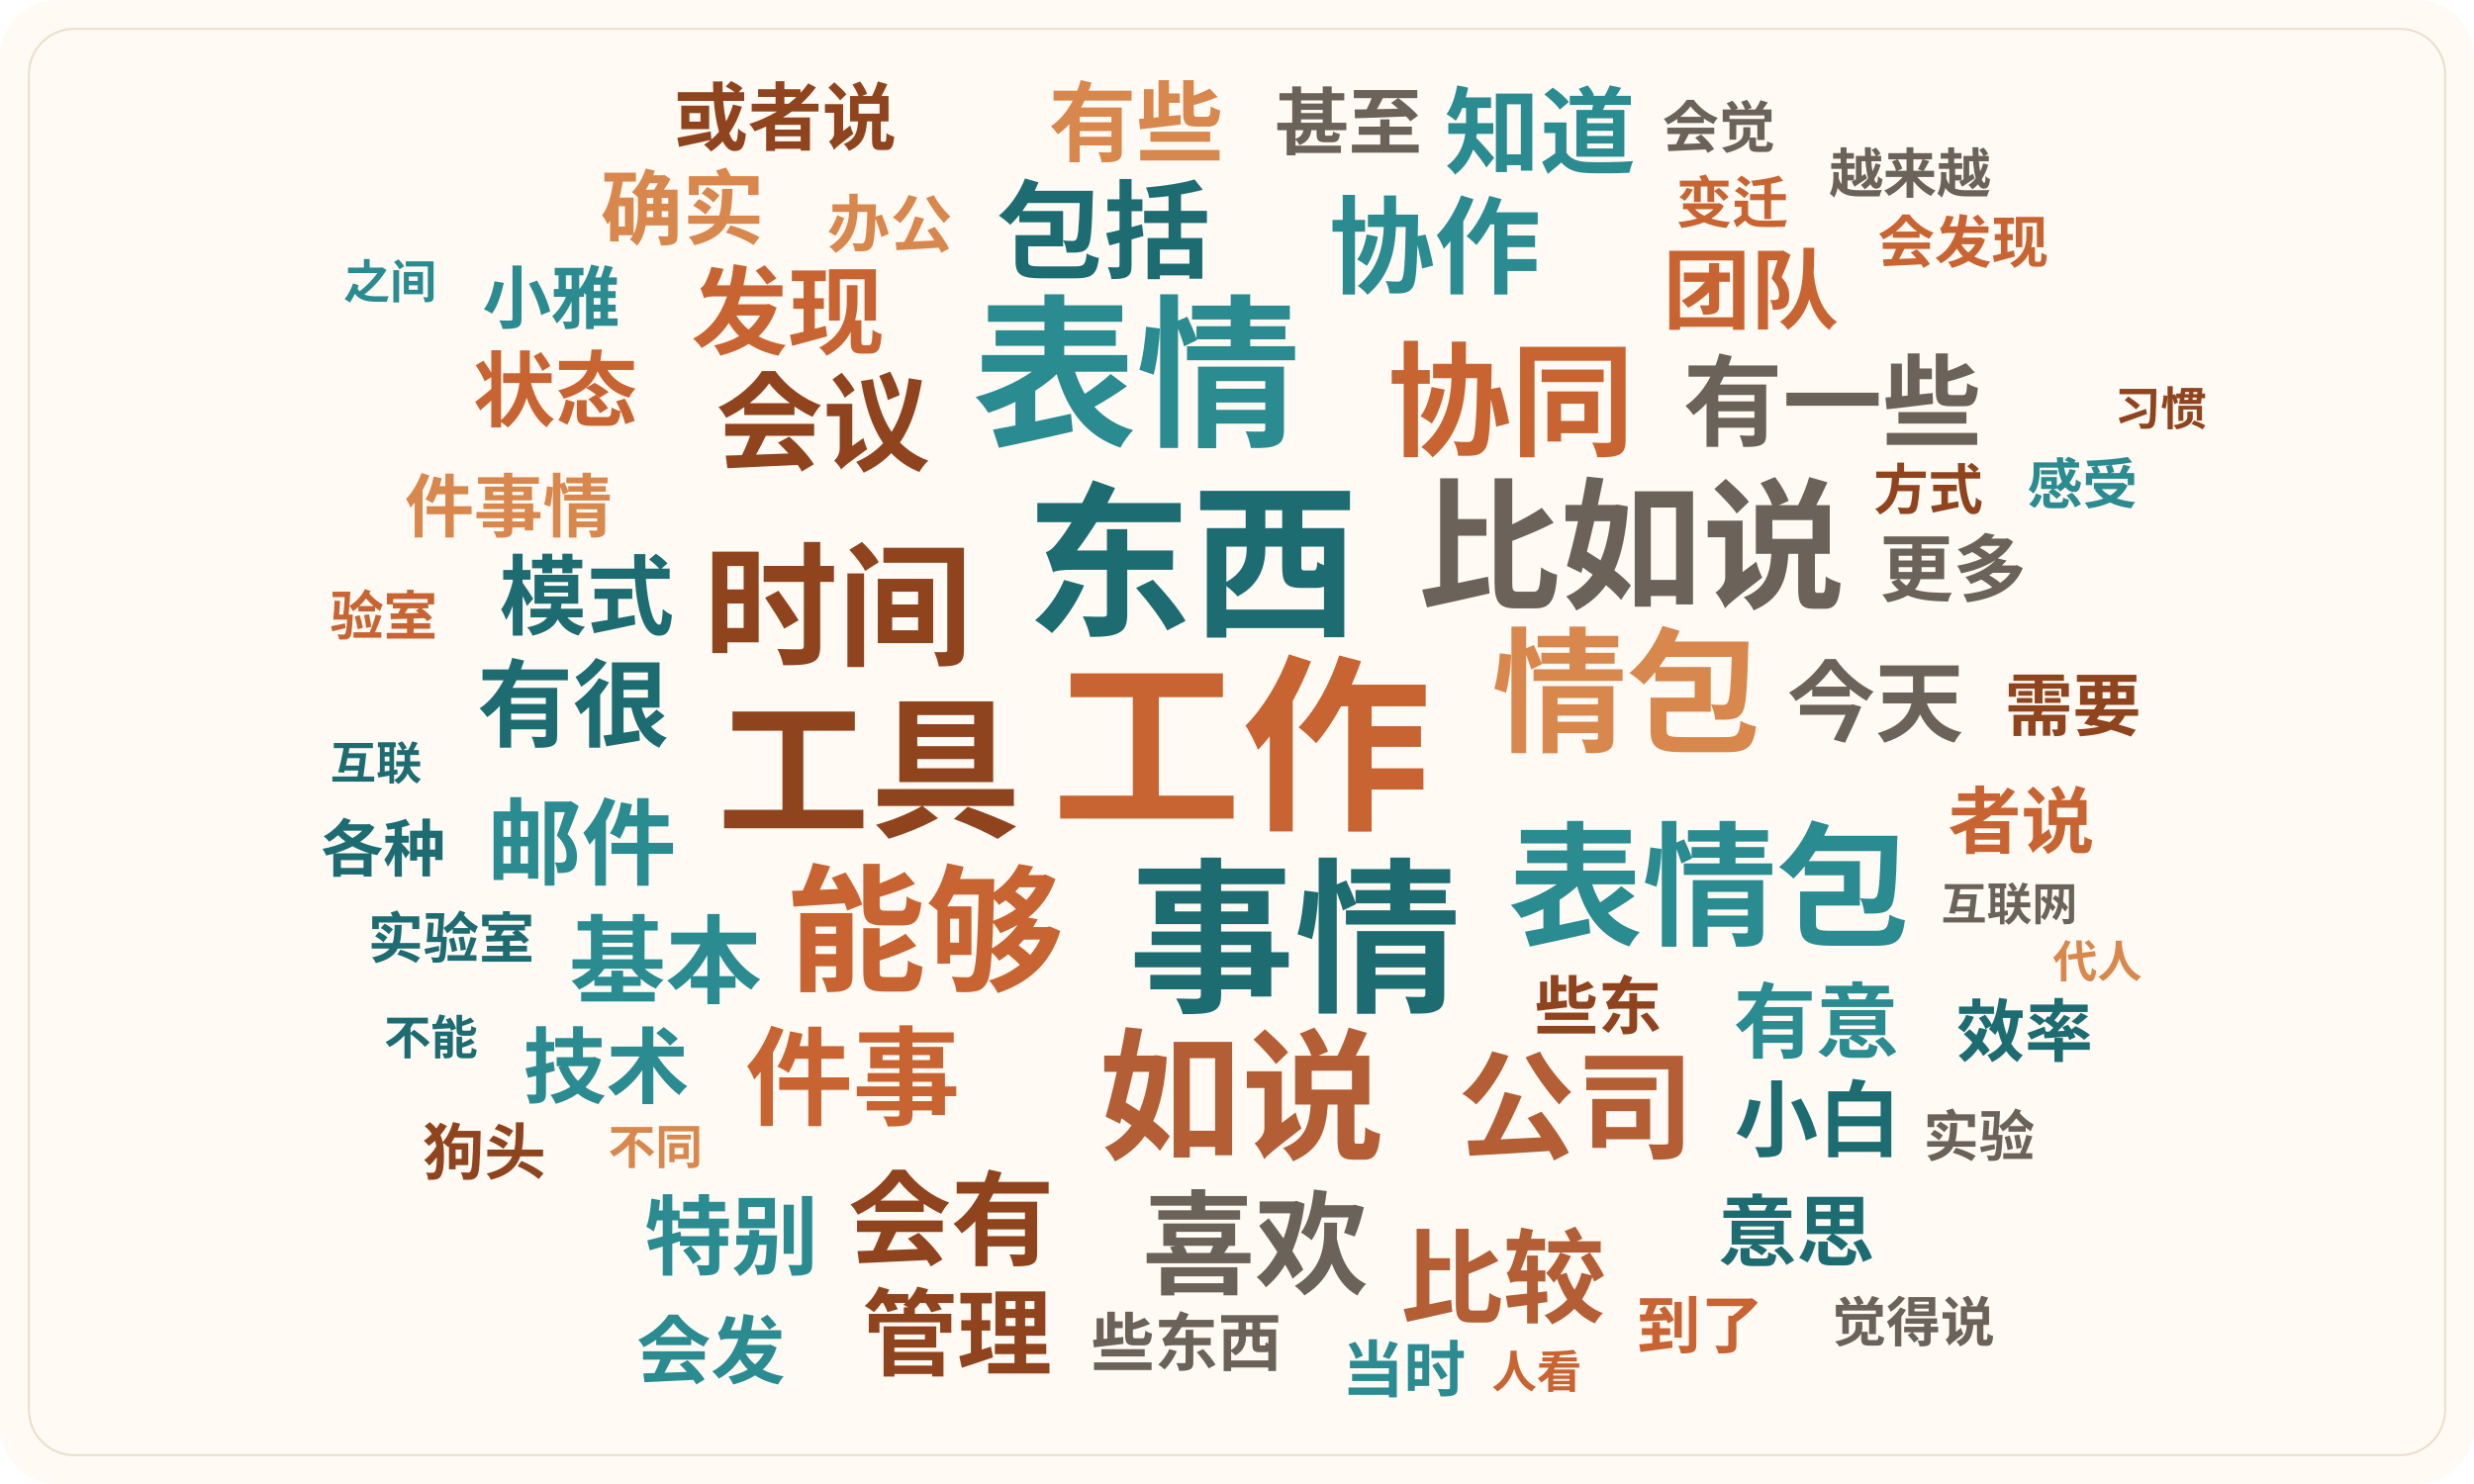
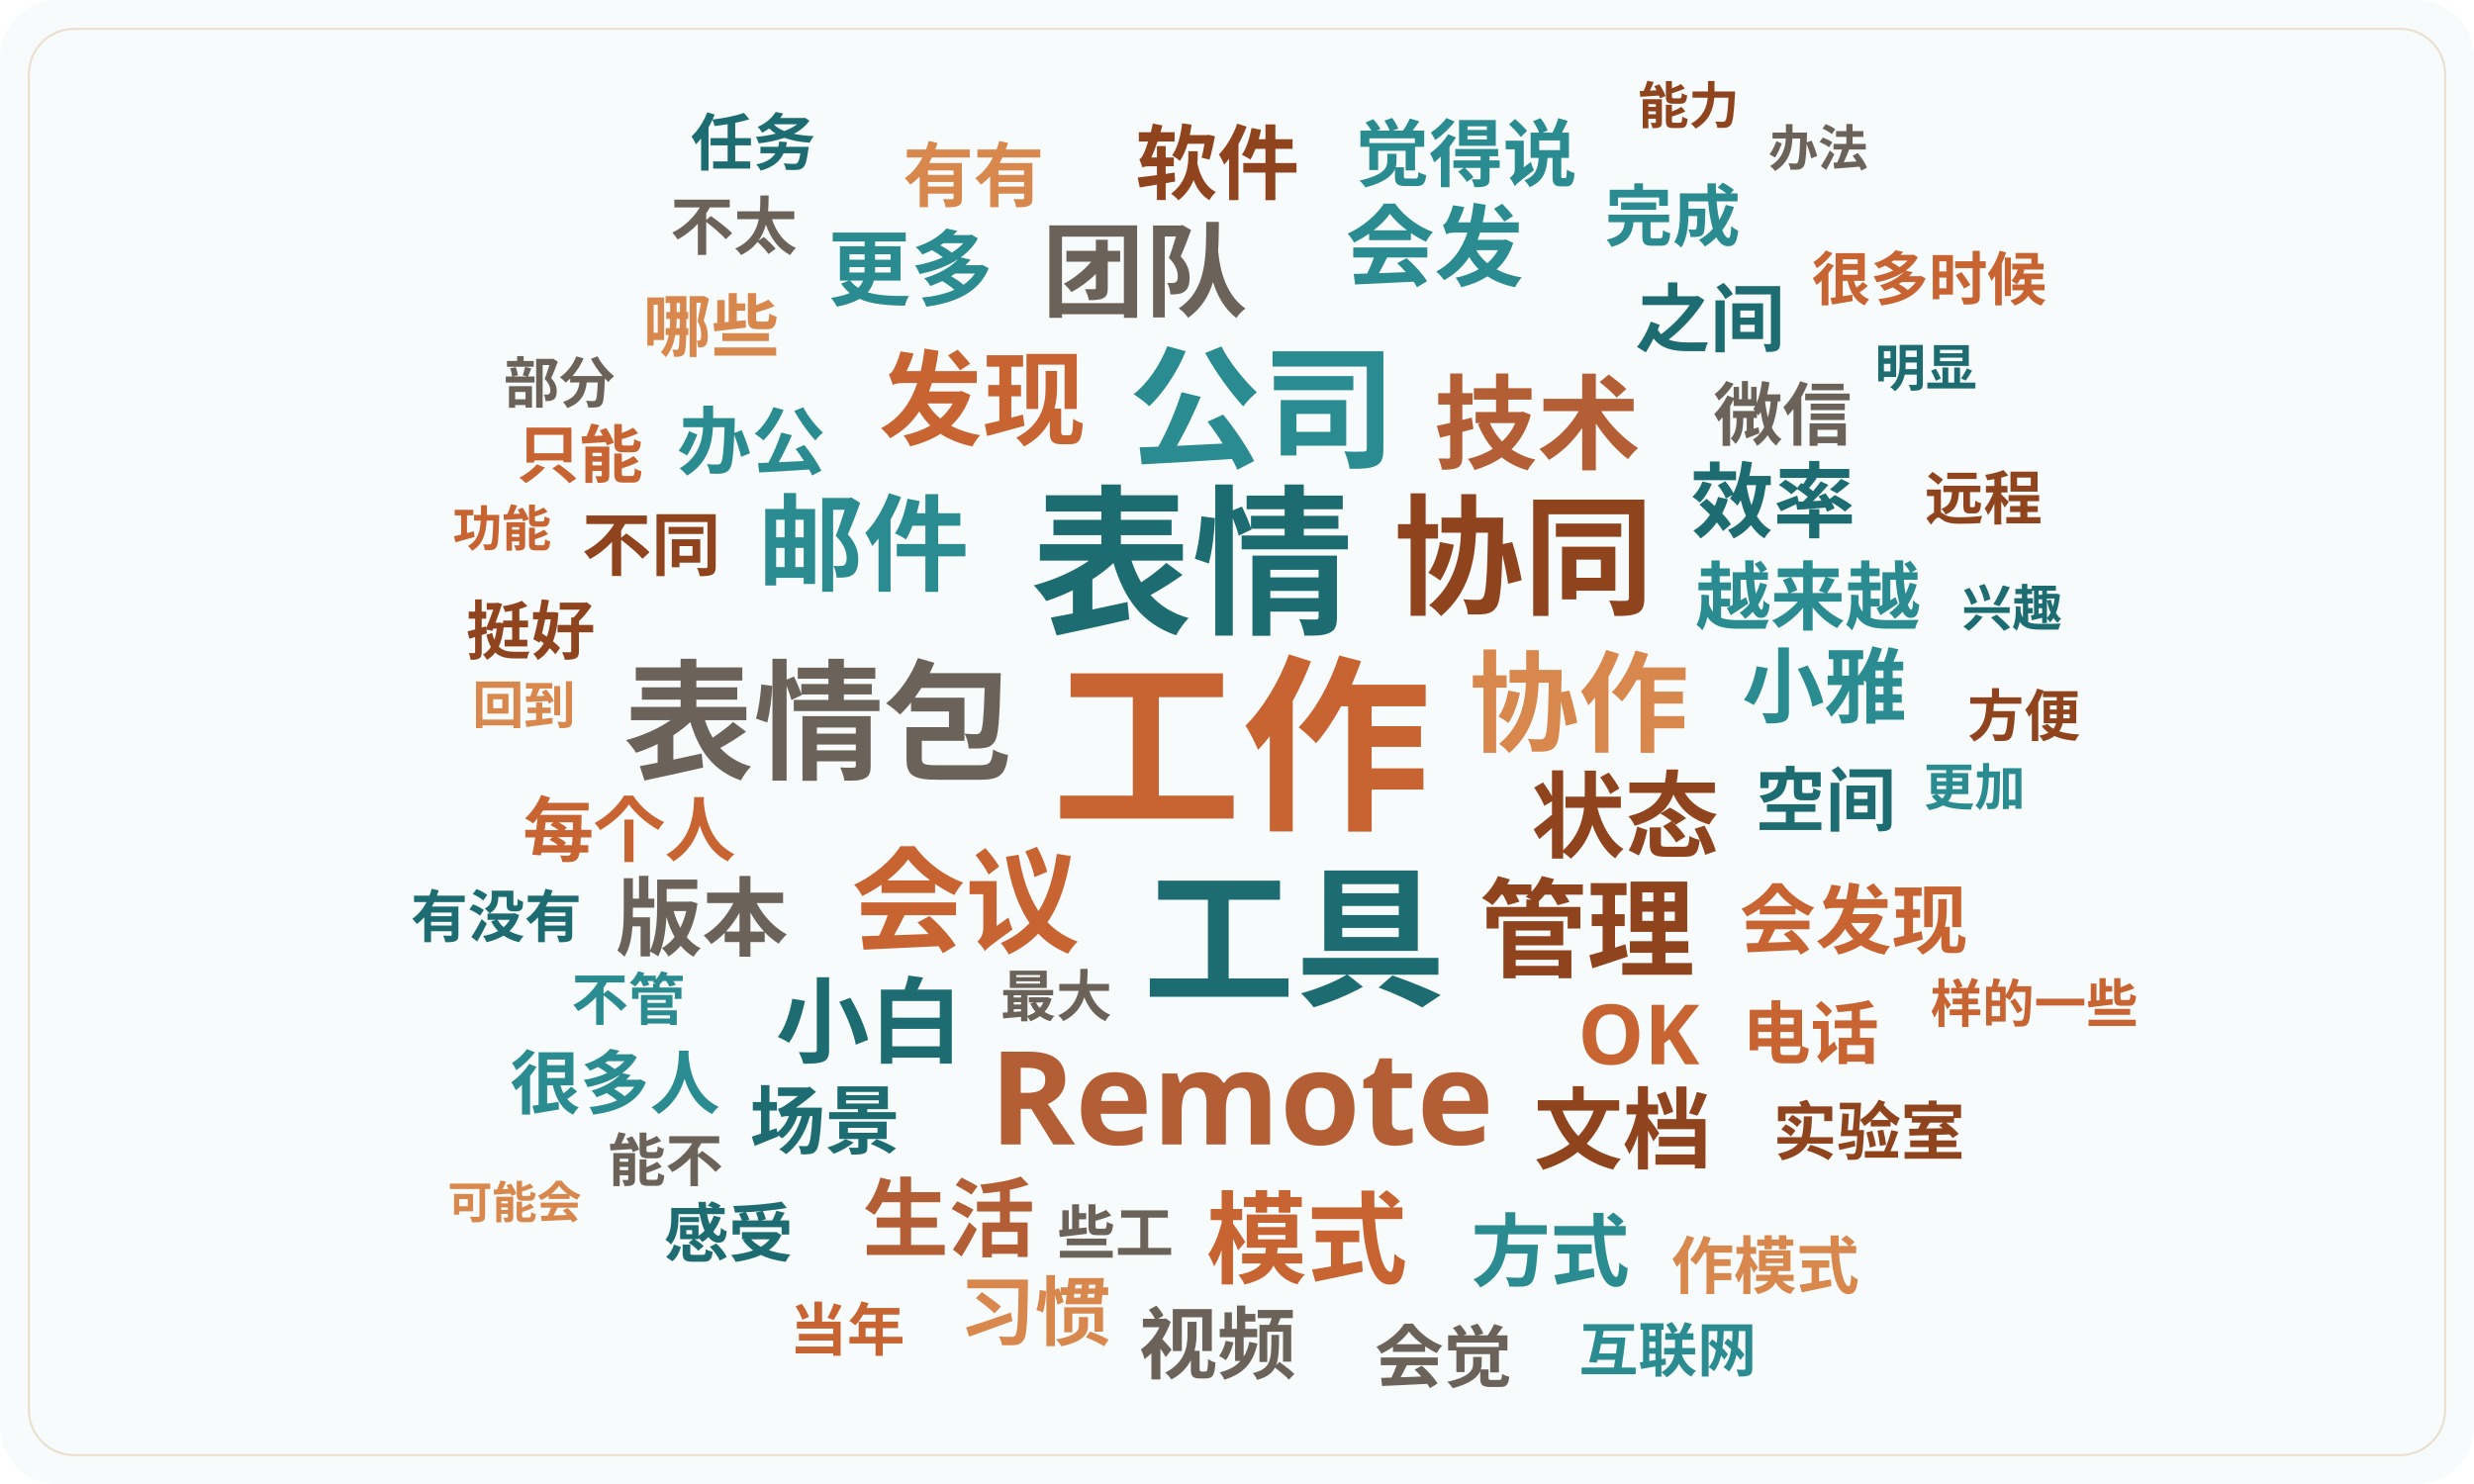
<svg xmlns="http://www.w3.org/2000/svg" viewBox="0 0 1200 720" width="1200" height="720" role="img" aria-labelledby="title desc">
-   <rect width="100%" height="100%" rx="28" fill="#fffaf4" />
+   <rect width="100%" height="100%" rx="28" fill="#f7fbfb" />
  <rect x="14" y="14" width="1172" height="692" rx="22" fill="none" stroke="#eadfce" />
-   <text x="1017.3" y="466.7" font-size="21.6" fill="#d8874d" text-anchor="middle" dominant-baseline="middle" font-family="IBM Plex Sans, PingFang SC, Hiragino Sans GB, Microsoft YaHei, sans-serif" font-weight="700">代人</text>
-   <text x="745.4" y="665.7" font-size="21.8" fill="#c86432" text-anchor="middle" dominant-baseline="middle" font-family="IBM Plex Sans, PingFang SC, Hiragino Sans GB, Microsoft YaHei, sans-serif" font-weight="700">人看</text>
-   <text x="974.6" y="438.8" font-size="22.0" fill="#6b6259" text-anchor="middle" dominant-baseline="middle" font-family="IBM Plex Sans, PingFang SC, Hiragino Sans GB, Microsoft YaHei, sans-serif" font-weight="700">互联网</text>
-   <text x="182.4" y="370.4" font-size="22.2" fill="#1d6c72" text-anchor="middle" dominant-baseline="middle" font-family="IBM Plex Sans, PingFang SC, Hiragino Sans GB, Microsoft YaHei, sans-serif" font-weight="700">互联</text>
-   <text x="1048.0" y="198.5" font-size="22.3" fill="#8f441e" text-anchor="middle" dominant-baseline="middle" font-family="IBM Plex Sans, PingFang SC, Hiragino Sans GB, Microsoft YaHei, sans-serif" font-weight="700">习惯</text>
-   <text x="189.2" y="136.9" font-size="22.5" fill="#2a8b91" text-anchor="middle" dominant-baseline="middle" font-family="IBM Plex Sans, PingFang SC, Hiragino Sans GB, Microsoft YaHei, sans-serif" font-weight="700">之间</text>
-   <text x="209.0" y="503.6" font-size="22.7" fill="#1d6c72" text-anchor="middle" dominant-baseline="middle" font-family="IBM Plex Sans, PingFang SC, Hiragino Sans GB, Microsoft YaHei, sans-serif" font-weight="700">不能</text>
-   <text x="317.9" y="556.7" font-size="22.9" fill="#d8874d" text-anchor="middle" dominant-baseline="middle" font-family="IBM Plex Sans, PingFang SC, Hiragino Sans GB, Microsoft YaHei, sans-serif" font-weight="700">不同</text>
-   <text x="186.1" y="299.1" font-size="26.0" fill="#c86432" text-anchor="middle" dominant-baseline="middle" font-family="IBM Plex Sans, PingFang SC, Hiragino Sans GB, Microsoft YaHei, sans-serif" font-weight="700">验室</text>
-   <text x="926.4" y="84.5" font-size="26.1" fill="#6b6259" text-anchor="middle" dominant-baseline="middle" font-family="IBM Plex Sans, PingFang SC, Hiragino Sans GB, Microsoft YaHei, sans-serif" font-weight="700">越来越</text>
-   <text x="928.1" y="641.7" font-size="26.3" fill="#6b6259" text-anchor="middle" dominant-baseline="middle" font-family="IBM Plex Sans, PingFang SC, Hiragino Sans GB, Microsoft YaHei, sans-serif" font-weight="700">觉得说</text>
-   <text x="935.3" y="237.8" font-size="26.5" fill="#8f441e" text-anchor="middle" dominant-baseline="middle" font-family="IBM Plex Sans, PingFang SC, Hiragino Sans GB, Microsoft YaHei, sans-serif" font-weight="700">方式</text>
-   <text x="1010.1" y="235.2" font-size="26.7" fill="#2a8b91" text-anchor="middle" dominant-baseline="middle" font-family="IBM Plex Sans, PingFang SC, Hiragino Sans GB, Microsoft YaHei, sans-serif" font-weight="700">感受</text>
-   <text x="218.8" y="455.5" font-size="26.9" fill="#1d6c72" text-anchor="middle" dominant-baseline="middle" font-family="IBM Plex Sans, PingFang SC, Hiragino Sans GB, Microsoft YaHei, sans-serif" font-weight="700">实验室</text>
-   <text x="959.9" y="551.6" font-size="27.0" fill="#6b6259" text-anchor="middle" dominant-baseline="middle" font-family="IBM Plex Sans, PingFang SC, Hiragino Sans GB, Microsoft YaHei, sans-serif" font-weight="700">实验</text>
-   <text x="840.2" y="98.6" font-size="27.2" fill="#c86432" text-anchor="middle" dominant-baseline="middle" font-family="IBM Plex Sans, PingFang SC, Hiragino Sans GB, Microsoft YaHei, sans-serif" font-weight="700">变迁</text>
-   <text x="833.7" y="62.1" font-size="27.4" fill="#6b6259" text-anchor="middle" dominant-baseline="middle" font-family="IBM Plex Sans, PingFang SC, Hiragino Sans GB, Microsoft YaHei, sans-serif" font-weight="700">会觉</text>
-   <text x="952.2" y="117.8" font-size="27.6" fill="#c86432" text-anchor="middle" dominant-baseline="middle" font-family="IBM Plex Sans, PingFang SC, Hiragino Sans GB, Microsoft YaHei, sans-serif" font-weight="700">会发现</text>
-   <text x="234.9" y="559.3" font-size="29.9" fill="#8f441e" text-anchor="middle" dominant-baseline="middle" font-family="IBM Plex Sans, PingFang SC, Hiragino Sans GB, Microsoft YaHei, sans-serif" font-weight="700">狗头</text>
-   <text x="680.9" y="664.8" font-size="30.0" fill="#2a8b91" text-anchor="middle" dominant-baseline="middle" font-family="IBM Plex Sans, PingFang SC, Hiragino Sans GB, Microsoft YaHei, sans-serif" font-weight="700">当时</text>
-   <text x="185.9" y="412.1" font-size="30.2" fill="#1d6c72" text-anchor="middle" dominant-baseline="middle" font-family="IBM Plex Sans, PingFang SC, Hiragino Sans GB, Microsoft YaHei, sans-serif" font-weight="700">各种</text>
-   <text x="431.7" y="109.1" font-size="30.4" fill="#d8874d" text-anchor="middle" dominant-baseline="middle" font-family="IBM Plex Sans, PingFang SC, Hiragino Sans GB, Microsoft YaHei, sans-serif" font-weight="700">办公</text>
-   <text x="824.8" y="643.2" font-size="30.6" fill="#c86432" text-anchor="middle" dominant-baseline="middle" font-family="IBM Plex Sans, PingFang SC, Hiragino Sans GB, Microsoft YaHei, sans-serif" font-weight="700">到了</text>
-   <text x="575.4" y="651.8" font-size="30.8" fill="#6b6259" text-anchor="middle" dominant-baseline="middle" font-family="IBM Plex Sans, PingFang SC, Hiragino Sans GB, Microsoft YaHei, sans-serif" font-weight="700">些东西</text>
-   <text x="775.2" y="488.5" font-size="30.9" fill="#8f441e" text-anchor="middle" dominant-baseline="middle" font-family="IBM Plex Sans, PingFang SC, Hiragino Sans GB, Microsoft YaHei, sans-serif" font-weight="700">些东</text>
-   <text x="1005.4" y="342.7" font-size="33.0" fill="#8f441e" text-anchor="middle" dominant-baseline="middle" font-family="IBM Plex Sans, PingFang SC, Hiragino Sans GB, Microsoft YaHei, sans-serif" font-weight="700">需要</text>
-   <text x="982.1" y="500.7" font-size="33.1" fill="#1d6c72" text-anchor="middle" dominant-baseline="middle" font-family="IBM Plex Sans, PingFang SC, Hiragino Sans GB, Microsoft YaHei, sans-serif" font-weight="700">效率</text>
-   <text x="267.3" y="145.0" font-size="33.3" fill="#2a8b91" text-anchor="middle" dominant-baseline="middle" font-family="IBM Plex Sans, PingFang SC, Hiragino Sans GB, Microsoft YaHei, sans-serif" font-weight="700">小雅</text>
-   <text x="246.6" y="246.1" font-size="33.5" fill="#d8874d" text-anchor="middle" dominant-baseline="middle" font-family="IBM Plex Sans, PingFang SC, Hiragino Sans GB, Microsoft YaHei, sans-serif" font-weight="700">件事情</text>
-   <text x="980.4" y="398.8" font-size="35.4" fill="#c86432" text-anchor="middle" dominant-baseline="middle" font-family="IBM Plex Sans, PingFang SC, Hiragino Sans GB, Microsoft YaHei, sans-serif" font-weight="700">者说</text>
-   <text x="654.1" y="59.7" font-size="35.6" fill="#6b6259" text-anchor="middle" dominant-baseline="middle" font-family="IBM Plex Sans, PingFang SC, Hiragino Sans GB, Microsoft YaHei, sans-serif" font-weight="700">甚至</text>
-   <text x="947.4" y="276.5" font-size="35.8" fill="#6b6259" text-anchor="middle" dominant-baseline="middle" font-family="IBM Plex Sans, PingFang SC, Hiragino Sans GB, Microsoft YaHei, sans-serif" font-weight="700">更多</text>
-   <text x="380.8" y="57.4" font-size="36.0" fill="#8f441e" text-anchor="middle" dominant-baseline="middle" font-family="IBM Plex Sans, PingFang SC, Hiragino Sans GB, Microsoft YaHei, sans-serif" font-weight="700">或者说</text>
-   <text x="344.8" y="655.8" font-size="36.1" fill="#2a8b91" text-anchor="middle" dominant-baseline="middle" font-family="IBM Plex Sans, PingFang SC, Hiragino Sans GB, Microsoft YaHei, sans-serif" font-weight="700">会发</text>
-   <text x="871.3" y="598.0" font-size="37.9" fill="#1d6c72" text-anchor="middle" dominant-baseline="middle" font-family="IBM Plex Sans, PingFang SC, Hiragino Sans GB, Microsoft YaHei, sans-serif" font-weight="700">意思</text>
-   <text x="331.1" y="101.6" font-size="39.7" fill="#d8874d" text-anchor="middle" dominant-baseline="middle" font-family="IBM Plex Sans, PingFang SC, Hiragino Sans GB, Microsoft YaHei, sans-serif" font-weight="700">确实</text>
-   <text x="269.3" y="189.9" font-size="39.9" fill="#c86432" text-anchor="middle" dominant-baseline="middle" font-family="IBM Plex Sans, PingFang SC, Hiragino Sans GB, Microsoft YaHei, sans-serif" font-weight="700">状态</text>
-   <text x="880.9" y="496.1" font-size="40.0" fill="#2a8b91" text-anchor="middle" dominant-baseline="middle" font-family="IBM Plex Sans, PingFang SC, Hiragino Sans GB, Microsoft YaHei, sans-serif" font-weight="700">有意</text>
-   <text x="294.0" y="518.0" font-size="40.2" fill="#2a8b91" text-anchor="middle" dominant-baseline="middle" font-family="IBM Plex Sans, PingFang SC, Hiragino Sans GB, Microsoft YaHei, sans-serif" font-weight="700">技术</text>
-   <text x="881.8" y="543.8" font-size="40.4" fill="#1d6c72" text-anchor="middle" dominant-baseline="middle" font-family="IBM Plex Sans, PingFang SC, Hiragino Sans GB, Microsoft YaHei, sans-serif" font-weight="700">小白</text>
-   <text x="354.9" y="600.4" font-size="42.1" fill="#2a8b91" text-anchor="middle" dominant-baseline="middle" font-family="IBM Plex Sans, PingFang SC, Hiragino Sans GB, Microsoft YaHei, sans-serif" font-weight="700">特别</text>
-   <text x="284.6" y="289.8" font-size="42.3" fill="#1d6c72" text-anchor="middle" dominant-baseline="middle" font-family="IBM Plex Sans, PingFang SC, Hiragino Sans GB, Microsoft YaHei, sans-serif" font-weight="700">模式</text>
-   <text x="551.1" y="60.1" font-size="42.4" fill="#d8874d" text-anchor="middle" dominant-baseline="middle" font-family="IBM Plex Sans, PingFang SC, Hiragino Sans GB, Microsoft YaHei, sans-serif" font-weight="700">有些</text>
-   <text x="849.2" y="141.3" font-size="42.6" fill="#c86432" text-anchor="middle" dominant-baseline="middle" font-family="IBM Plex Sans, PingFang SC, Hiragino Sans GB, Microsoft YaHei, sans-serif" font-weight="700">团队</text>
-   <text x="909.6" y="341.4" font-size="42.8" fill="#6b6259" text-anchor="middle" dominant-baseline="middle" font-family="IBM Plex Sans, PingFang SC, Hiragino Sans GB, Microsoft YaHei, sans-serif" font-weight="700">今天</text>
-   <text x="282.1" y="409.6" font-size="45.9" fill="#2a8b91" text-anchor="middle" dominant-baseline="middle" font-family="IBM Plex Sans, PingFang SC, Hiragino Sans GB, Microsoft YaHei, sans-serif" font-weight="700">邮件</text>
-   <text x="464.2" y="647.6" font-size="46.0" fill="#8f441e" text-anchor="middle" dominant-baseline="middle" font-family="IBM Plex Sans, PingFang SC, Hiragino Sans GB, Microsoft YaHei, sans-serif" font-weight="700">管理</text>
-   <text x="747.0" y="64.5" font-size="46.2" fill="#2a8b91" text-anchor="middle" dominant-baseline="middle" font-family="IBM Plex Sans, PingFang SC, Hiragino Sans GB, Microsoft YaHei, sans-serif" font-weight="700">知道</text>
-   <text x="277.9" y="342.4" font-size="46.4" fill="#1d6c72" text-anchor="middle" dominant-baseline="middle" font-family="IBM Plex Sans, PingFang SC, Hiragino Sans GB, Microsoft YaHei, sans-serif" font-weight="700">有很</text>
-   <text x="322.8" y="466.7" font-size="46.6" fill="#2a8b91" text-anchor="middle" dominant-baseline="middle" font-family="IBM Plex Sans, PingFang SC, Hiragino Sans GB, Microsoft YaHei, sans-serif" font-weight="700">基本</text>
-   <text x="382.1" y="151.9" font-size="46.8" fill="#c86432" text-anchor="middle" dominant-baseline="middle" font-family="IBM Plex Sans, PingFang SC, Hiragino Sans GB, Microsoft YaHei, sans-serif" font-weight="700">发现</text>
-   <text x="888.8" y="195.6" font-size="48.3" fill="#6b6259" text-anchor="middle" dominant-baseline="middle" font-family="IBM Plex Sans, PingFang SC, Hiragino Sans GB, Microsoft YaHei, sans-serif" font-weight="700">有一些</text>
-   <text x="729.0" y="620.5" font-size="49.8" fill="#b35e34" text-anchor="middle" dominant-baseline="middle" font-family="IBM Plex Sans, PingFang SC, Hiragino Sans GB, Microsoft YaHei, sans-serif" font-weight="700">比较</text>
-   <text x="461.3" y="592.4" font-size="50.0" fill="#8f441e" text-anchor="middle" dominant-baseline="middle" font-family="IBM Plex Sans, PingFang SC, Hiragino Sans GB, Microsoft YaHei, sans-serif" font-weight="700">会有</text>
-   <text x="695.8" y="120.3" font-size="51.5" fill="#2a8b91" text-anchor="middle" dominant-baseline="middle" font-family="IBM Plex Sans, PingFang SC, Hiragino Sans GB, Microsoft YaHei, sans-serif" font-weight="700">协作</text>
-   <text x="535.2" y="112.7" font-size="51.7" fill="#1d6c72" text-anchor="middle" dominant-baseline="middle" font-family="IBM Plex Sans, PingFang SC, Hiragino Sans GB, Microsoft YaHei, sans-serif" font-weight="700">包括</text>
-   <text x="399.1" y="205.9" font-size="51.9" fill="#8f441e" text-anchor="middle" dominant-baseline="middle" font-family="IBM Plex Sans, PingFang SC, Hiragino Sans GB, Microsoft YaHei, sans-serif" font-weight="700">会议</text>
-   <text x="413.6" y="523.5" font-size="52.1" fill="#c86432" text-anchor="middle" dominant-baseline="middle" font-family="IBM Plex Sans, PingFang SC, Hiragino Sans GB, Microsoft YaHei, sans-serif" font-weight="700">件事</text>
-   <text x="608.8" y="604.4" font-size="54.8" fill="#6b6259" text-anchor="middle" dominant-baseline="middle" font-family="IBM Plex Sans, PingFang SC, Hiragino Sans GB, Microsoft YaHei, sans-serif" font-weight="700">喜欢</text>
-   <text x="764.3" y="537.5" font-size="57.5" fill="#b35e34" text-anchor="middle" dominant-baseline="middle" font-family="IBM Plex Sans, PingFang SC, Hiragino Sans GB, Microsoft YaHei, sans-serif" font-weight="700">公司</text>
-   <text x="732.8" y="195.4" font-size="60.1" fill="#c86432" text-anchor="middle" dominant-baseline="middle" font-family="IBM Plex Sans, PingFang SC, Hiragino Sans GB, Microsoft YaHei, sans-serif" font-weight="700">协同</text>
-   <text x="829.2" y="430.8" font-size="65.0" fill="#2a8b91" text-anchor="middle" dominant-baseline="middle" font-family="IBM Plex Sans, PingFang SC, Hiragino Sans GB, Microsoft YaHei, sans-serif" font-weight="700">表情包</text>
-   <text x="406.4" y="295.1" font-size="65.2" fill="#8f441e" text-anchor="middle" dominant-baseline="middle" font-family="IBM Plex Sans, PingFang SC, Hiragino Sans GB, Microsoft YaHei, sans-serif" font-weight="700">时间</text>
-   <text x="789.1" y="336.7" font-size="65.4" fill="#d8874d" text-anchor="middle" dominant-baseline="middle" font-family="IBM Plex Sans, PingFang SC, Hiragino Sans GB, Microsoft YaHei, sans-serif" font-weight="700">情包</text>
-   <text x="448.9" y="452.2" font-size="66.7" fill="#c86432" text-anchor="middle" dominant-baseline="middle" font-family="IBM Plex Sans, PingFang SC, Hiragino Sans GB, Microsoft YaHei, sans-serif" font-weight="700">能够</text>
-   <text x="791.2" y="265.8" font-size="69.1" fill="#6b6259" text-anchor="middle" dominant-baseline="middle" font-family="IBM Plex Sans, PingFang SC, Hiragino Sans GB, Microsoft YaHei, sans-serif" font-weight="700">比如说</text>
-   <text x="602.2" y="533.0" font-size="69.3" fill="#b35e34" text-anchor="middle" dominant-baseline="middle" font-family="IBM Plex Sans, PingFang SC, Hiragino Sans GB, Microsoft YaHei, sans-serif" font-weight="700">如说</text>
-   <text x="421.8" y="374.5" font-size="73.9" fill="#8f441e" text-anchor="middle" dominant-baseline="middle" font-family="IBM Plex Sans, PingFang SC, Hiragino Sans GB, Microsoft YaHei, sans-serif" font-weight="700">工具</text>
-   <text x="551.3" y="182.5" font-size="79.4" fill="#2a8b91" text-anchor="middle" dominant-baseline="middle" font-family="IBM Plex Sans, PingFang SC, Hiragino Sans GB, Microsoft YaHei, sans-serif" font-weight="700">表情</text>
-   <text x="628.0" y="456.4" font-size="80.6" fill="#1d6c72" text-anchor="middle" dominant-baseline="middle" font-family="IBM Plex Sans, PingFang SC, Hiragino Sans GB, Microsoft YaHei, sans-serif" font-weight="700">事情</text>
-   <text x="578.2" y="274.1" font-size="80.8" fill="#1d6c72" text-anchor="middle" dominant-baseline="middle" font-family="IBM Plex Sans, PingFang SC, Hiragino Sans GB, Microsoft YaHei, sans-serif" font-weight="700">东西</text>
+   <text x="249.6" y="583.6" font-size="21.6" fill="#d8874d" text-anchor="middle" dominant-baseline="middle" font-family="IBM Plex Sans, PingFang SC, Hiragino Sans GB, Microsoft YaHei, sans-serif" font-weight="700">可能会</text>
+   <text x="243.5" y="256.7" font-size="23.9" fill="#c86432" text-anchor="middle" dominant-baseline="middle" font-family="IBM Plex Sans, PingFang SC, Hiragino Sans GB, Microsoft YaHei, sans-serif" font-weight="700">功能</text>
+   <text x="881.9" y="72.2" font-size="24.1" fill="#6b6259" text-anchor="middle" dominant-baseline="middle" font-family="IBM Plex Sans, PingFang SC, Hiragino Sans GB, Microsoft YaHei, sans-serif" font-weight="700">办法</text>
+   <text x="975.9" y="295.4" font-size="24.3" fill="#1d6c72" text-anchor="middle" dominant-baseline="middle" font-family="IBM Plex Sans, PingFang SC, Hiragino Sans GB, Microsoft YaHei, sans-serif" font-weight="700">兴趣</text>
+   <text x="819.1" y="51.5" font-size="24.5" fill="#8f441e" text-anchor="middle" dominant-baseline="middle" font-family="IBM Plex Sans, PingFang SC, Hiragino Sans GB, Microsoft YaHei, sans-serif" font-weight="700">能力</text>
+   <text x="957.7" y="382.2" font-size="24.7" fill="#2a8b91" text-anchor="middle" dominant-baseline="middle" font-family="IBM Plex Sans, PingFang SC, Hiragino Sans GB, Microsoft YaHei, sans-serif" font-weight="700">更加</text>
+   <text x="934.1" y="178.7" font-size="24.8" fill="#1d6c72" text-anchor="middle" dominant-baseline="middle" font-family="IBM Plex Sans, PingFang SC, Hiragino Sans GB, Microsoft YaHei, sans-serif" font-weight="700">明显</text>
+   <text x="254.1" y="342.3" font-size="25.0" fill="#d8874d" text-anchor="middle" dominant-baseline="middle" font-family="IBM Plex Sans, PingFang SC, Hiragino Sans GB, Microsoft YaHei, sans-serif" font-weight="700">回到</text>
+   <text x="986.7" y="487.2" font-size="25.2" fill="#c86432" text-anchor="middle" dominant-baseline="middle" font-family="IBM Plex Sans, PingFang SC, Hiragino Sans GB, Microsoft YaHei, sans-serif" font-weight="700">样的一些</text>
+   <text x="271.3" y="186.0" font-size="26.9" fill="#6b6259" text-anchor="middle" dominant-baseline="middle" font-family="IBM Plex Sans, PingFang SC, Hiragino Sans GB, Microsoft YaHei, sans-serif" font-weight="700">部分</text>
+   <text x="512.3" y="483.6" font-size="27.1" fill="#6b6259" text-anchor="middle" dominant-baseline="middle" font-family="IBM Plex Sans, PingFang SC, Hiragino Sans GB, Microsoft YaHei, sans-serif" font-weight="700">最大</text>
+   <text x="981.7" y="347.6" font-size="27.3" fill="#8f441e" text-anchor="middle" dominant-baseline="middle" font-family="IBM Plex Sans, PingFang SC, Hiragino Sans GB, Microsoft YaHei, sans-serif" font-weight="700">方便</text>
+   <text x="304.7" y="485.2" font-size="27.5" fill="#2a8b91" text-anchor="middle" dominant-baseline="middle" font-family="IBM Plex Sans, PingFang SC, Hiragino Sans GB, Microsoft YaHei, sans-serif" font-weight="700">不管</text>
+   <text x="240.7" y="445.0" font-size="27.6" fill="#1d6c72" text-anchor="middle" dominant-baseline="middle" font-family="IBM Plex Sans, PingFang SC, Hiragino Sans GB, Microsoft YaHei, sans-serif" font-weight="700">有没有</text>
+   <text x="322.8" y="563.3" font-size="27.8" fill="#6b6259" text-anchor="middle" dominant-baseline="middle" font-family="IBM Plex Sans, PingFang SC, Hiragino Sans GB, Microsoft YaHei, sans-serif" font-weight="700">能不</text>
+   <text x="410.9" y="645.5" font-size="28.0" fill="#c86432" text-anchor="middle" dominant-baseline="middle" font-family="IBM Plex Sans, PingFang SC, Hiragino Sans GB, Microsoft YaHei, sans-serif" font-weight="700">当年</text>
+   <text x="541.0" y="598.4" font-size="28.2" fill="#6b6259" text-anchor="middle" dominant-baseline="middle" font-family="IBM Plex Sans, PingFang SC, Hiragino Sans GB, Microsoft YaHei, sans-serif" font-weight="700">些工</text>
+   <text x="935.6" y="135.7" font-size="28.4" fill="#c86432" text-anchor="middle" dominant-baseline="middle" font-family="IBM Plex Sans, PingFang SC, Hiragino Sans GB, Microsoft YaHei, sans-serif" font-weight="700">很多时候</text>
+   <text x="962.1" y="242.0" font-size="28.5" fill="#8f441e" text-anchor="middle" dominant-baseline="middle" font-family="IBM Plex Sans, PingFang SC, Hiragino Sans GB, Microsoft YaHei, sans-serif" font-weight="700">远程</text>
+   <text x="808.9" y="655.3" font-size="28.7" fill="#2a8b91" text-anchor="middle" dominant-baseline="middle" font-family="IBM Plex Sans, PingFang SC, Hiragino Sans GB, Microsoft YaHei, sans-serif" font-weight="700">互联网</text>
+   <text x="365.3" y="69.5" font-size="30.3" fill="#1d6c72" text-anchor="middle" dominant-baseline="middle" font-family="IBM Plex Sans, PingFang SC, Hiragino Sans GB, Microsoft YaHei, sans-serif" font-weight="700">任务</text>
+   <text x="856.2" y="614.5" font-size="30.4" fill="#d8874d" text-anchor="middle" dominant-baseline="middle" font-family="IBM Plex Sans, PingFang SC, Hiragino Sans GB, Microsoft YaHei, sans-serif" font-weight="700">作模式</text>
+   <text x="281.2" y="220.9" font-size="30.6" fill="#c86432" text-anchor="middle" dominant-baseline="middle" font-family="IBM Plex Sans, PingFang SC, Hiragino Sans GB, Microsoft YaHei, sans-serif" font-weight="700">只能</text>
+   <text x="355.9" y="110.2" font-size="30.8" fill="#6b6259" text-anchor="middle" dominant-baseline="middle" font-family="IBM Plex Sans, PingFang SC, Hiragino Sans GB, Microsoft YaHei, sans-serif" font-weight="700">不太</text>
+   <text x="906.5" y="549.4" font-size="31.0" fill="#8f441e" text-anchor="middle" dominant-baseline="middle" font-family="IBM Plex Sans, PingFang SC, Hiragino Sans GB, Microsoft YaHei, sans-serif" font-weight="700">实验室</text>
+   <text x="257.4" y="306.4" font-size="31.2" fill="#8f441e" text-anchor="middle" dominant-baseline="middle" font-family="IBM Plex Sans, PingFang SC, Hiragino Sans GB, Microsoft YaHei, sans-serif" font-weight="700">挺好</text>
+   <text x="353.4" y="598.8" font-size="31.3" fill="#1d6c72" text-anchor="middle" dominant-baseline="middle" font-family="IBM Plex Sans, PingFang SC, Hiragino Sans GB, Microsoft YaHei, sans-serif" font-weight="700">感受</text>
+   <text x="811.3" y="105.3" font-size="32.8" fill="#2a8b91" text-anchor="middle" dominant-baseline="middle" font-family="IBM Plex Sans, PingFang SC, Hiragino Sans GB, Microsoft YaHei, sans-serif" font-weight="700">完成</text>
+   <text x="345.0" y="158.7" font-size="33.0" fill="#d8874d" text-anchor="middle" dominant-baseline="middle" font-family="IBM Plex Sans, PingFang SC, Hiragino Sans GB, Microsoft YaHei, sans-serif" font-weight="700">哪些</text>
+   <text x="878.2" y="501.7" font-size="33.2" fill="#c86432" text-anchor="middle" dominant-baseline="middle" font-family="IBM Plex Sans, PingFang SC, Hiragino Sans GB, Microsoft YaHei, sans-serif" font-weight="700">电话</text>
+   <text x="700.1" y="658.8" font-size="33.3" fill="#6b6259" text-anchor="middle" dominant-baseline="middle" font-family="IBM Plex Sans, PingFang SC, Hiragino Sans GB, Microsoft YaHei, sans-serif" font-weight="700">会觉</text>
+   <text x="864.6" y="201.6" font-size="33.5" fill="#6b6259" text-anchor="middle" dominant-baseline="middle" font-family="IBM Plex Sans, PingFang SC, Hiragino Sans GB, Microsoft YaHei, sans-serif" font-weight="700">微信</text>
+   <text x="315.9" y="264.7" font-size="33.7" fill="#8f441e" text-anchor="middle" dominant-baseline="middle" font-family="IBM Plex Sans, PingFang SC, Hiragino Sans GB, Microsoft YaHei, sans-serif" font-weight="700">不同</text>
+   <text x="298.3" y="525.9" font-size="33.9" fill="#2a8b91" text-anchor="middle" dominant-baseline="middle" font-family="IBM Plex Sans, PingFang SC, Hiragino Sans GB, Microsoft YaHei, sans-serif" font-weight="700">很多人</text>
+   <text x="885.5" y="388.6" font-size="34.1" fill="#1d6c72" text-anchor="middle" dominant-baseline="middle" font-family="IBM Plex Sans, PingFang SC, Hiragino Sans GB, Microsoft YaHei, sans-serif" font-weight="700">空间</text>
+   <text x="472.2" y="85.5" font-size="34.2" fill="#d8874d" text-anchor="middle" dominant-baseline="middle" font-family="IBM Plex Sans, PingFang SC, Hiragino Sans GB, Microsoft YaHei, sans-serif" font-weight="700">有有</text>
+   <text x="305.2" y="403.1" font-size="34.4" fill="#c86432" text-anchor="middle" dominant-baseline="middle" font-family="IBM Plex Sans, PingFang SC, Hiragino Sans GB, Microsoft YaHei, sans-serif" font-weight="700">每个人</text>
+   <text x="711.1" y="75.1" font-size="35.8" fill="#2a8b91" text-anchor="middle" dominant-baseline="middle" font-family="IBM Plex Sans, PingFang SC, Hiragino Sans GB, Microsoft YaHei, sans-serif" font-weight="700">觉得说</text>
+   <text x="364.5" y="214.7" font-size="36.0" fill="#2a8b91" text-anchor="middle" dominant-baseline="middle" font-family="IBM Plex Sans, PingFang SC, Hiragino Sans GB, Microsoft YaHei, sans-serif" font-weight="700">办公</text>
+   <text x="829.5" y="155.1" font-size="36.2" fill="#1d6c72" text-anchor="middle" dominant-baseline="middle" font-family="IBM Plex Sans, PingFang SC, Hiragino Sans GB, Microsoft YaHei, sans-serif" font-weight="700">之间</text>
+   <text x="876.9" y="290.0" font-size="36.3" fill="#2a8b91" text-anchor="middle" dominant-baseline="middle" font-family="IBM Plex Sans, PingFang SC, Hiragino Sans GB, Microsoft YaHei, sans-serif" font-weight="700">越来越</text>
+   <text x="400.2" y="544.2" font-size="36.5" fill="#1d6c72" text-anchor="middle" dominant-baseline="middle" font-family="IBM Plex Sans, PingFang SC, Hiragino Sans GB, Microsoft YaHei, sans-serif" font-weight="700">场景</text>
+   <text x="502.0" y="637.0" font-size="36.7" fill="#d8874d" text-anchor="middle" dominant-baseline="middle" font-family="IBM Plex Sans, PingFang SC, Hiragino Sans GB, Microsoft YaHei, sans-serif" font-weight="700">习惯</text>
+   <text x="899.1" y="446.9" font-size="36.9" fill="#c86432" text-anchor="middle" dominant-baseline="middle" font-family="IBM Plex Sans, PingFang SC, Hiragino Sans GB, Microsoft YaHei, sans-serif" font-weight="700">会发现</text>
+   <text x="590.5" y="652.5" font-size="38.2" fill="#6b6259" text-anchor="middle" dominant-baseline="middle" font-family="IBM Plex Sans, PingFang SC, Hiragino Sans GB, Microsoft YaHei, sans-serif" font-weight="700">视频</text>
+   <text x="752.0" y="607.5" font-size="38.4" fill="#2a8b91" text-anchor="middle" dominant-baseline="middle" font-family="IBM Plex Sans, PingFang SC, Hiragino Sans GB, Microsoft YaHei, sans-serif" font-weight="700">方式</text>
+   <text x="590.5" y="79.7" font-size="39.7" fill="#8f441e" text-anchor="middle" dominant-baseline="middle" font-family="IBM Plex Sans, PingFang SC, Hiragino Sans GB, Microsoft YaHei, sans-serif" font-weight="700">软件</text>
+   <text x="884.9" y="333.5" font-size="39.9" fill="#2a8b91" text-anchor="middle" dominant-baseline="middle" font-family="IBM Plex Sans, PingFang SC, Hiragino Sans GB, Microsoft YaHei, sans-serif" font-weight="700">小雅</text>
+   <text x="860.1" y="243.6" font-size="40.0" fill="#1d6c72" text-anchor="middle" dominant-baseline="middle" font-family="IBM Plex Sans, PingFang SC, Hiragino Sans GB, Microsoft YaHei, sans-serif" font-weight="700">效率</text>
+   <text x="441.7" y="131.1" font-size="40.2" fill="#2a8b91" text-anchor="middle" dominant-baseline="middle" font-family="IBM Plex Sans, PingFang SC, Hiragino Sans GB, Microsoft YaHei, sans-serif" font-weight="700">更多</text>
+   <text x="794.8" y="502.1" font-size="40.4" fill="#c86432" text-anchor="middle" dominant-baseline="middle" font-family="IBM Plex Sans, PingFang SC, Hiragino Sans GB, Microsoft YaHei, sans-serif" font-weight="700">OK</text>
+   <text x="340.5" y="445.8" font-size="41.7" fill="#6b6259" text-anchor="middle" dominant-baseline="middle" font-family="IBM Plex Sans, PingFang SC, Hiragino Sans GB, Microsoft YaHei, sans-serif" font-weight="700">版本</text>
+   <text x="460.1" y="591.7" font-size="41.8" fill="#b35e34" text-anchor="middle" dominant-baseline="middle" font-family="IBM Plex Sans, PingFang SC, Hiragino Sans GB, Microsoft YaHei, sans-serif" font-weight="700">生活</text>
+   <text x="787.1" y="548.5" font-size="43.1" fill="#8f441e" text-anchor="middle" dominant-baseline="middle" font-family="IBM Plex Sans, PingFang SC, Hiragino Sans GB, Microsoft YaHei, sans-serif" font-weight="700">文档</text>
+   <text x="695.8" y="120.3" font-size="43.2" fill="#2a8b91" text-anchor="middle" dominant-baseline="middle" font-family="IBM Plex Sans, PingFang SC, Hiragino Sans GB, Microsoft YaHei, sans-serif" font-weight="700">会发</text>
+   <text x="421.7" y="496.2" font-size="45.4" fill="#1d6c72" text-anchor="middle" dominant-baseline="middle" font-family="IBM Plex Sans, PingFang SC, Hiragino Sans GB, Microsoft YaHei, sans-serif" font-weight="700">小白</text>
+   <text x="788.2" y="396.6" font-size="45.6" fill="#8f441e" text-anchor="middle" dominant-baseline="middle" font-family="IBM Plex Sans, PingFang SC, Hiragino Sans GB, Microsoft YaHei, sans-serif" font-weight="700">状态</text>
+   <text x="633.9" y="601.8" font-size="48.7" fill="#c86432" text-anchor="middle" dominant-baseline="middle" font-family="IBM Plex Sans, PingFang SC, Hiragino Sans GB, Microsoft YaHei, sans-serif" font-weight="700">模式</text>
+   <text x="555.2" y="132.3" font-size="49.8" fill="#6b6259" text-anchor="middle" dominant-baseline="middle" font-family="IBM Plex Sans, PingFang SC, Hiragino Sans GB, Microsoft YaHei, sans-serif" font-weight="700">团队</text>
+   <text x="745.6" y="206.2" font-size="50.0" fill="#b35e34" text-anchor="middle" dominant-baseline="middle" font-family="IBM Plex Sans, PingFang SC, Hiragino Sans GB, Microsoft YaHei, sans-serif" font-weight="700">技术</text>
+   <text x="476.5" y="194.5" font-size="50.1" fill="#c86432" text-anchor="middle" dominant-baseline="middle" font-family="IBM Plex Sans, PingFang SC, Hiragino Sans GB, Microsoft YaHei, sans-serif" font-weight="700">发现</text>
+   <text x="418.8" y="264.7" font-size="51.2" fill="#2a8b91" text-anchor="middle" dominant-baseline="middle" font-family="IBM Plex Sans, PingFang SC, Hiragino Sans GB, Microsoft YaHei, sans-serif" font-weight="700">邮件</text>
+   <text x="769.7" y="451.6" font-size="52.3" fill="#8f441e" text-anchor="middle" dominant-baseline="middle" font-family="IBM Plex Sans, PingFang SC, Hiragino Sans GB, Microsoft YaHei, sans-serif" font-weight="700">管理</text>
+   <text x="765.7" y="341.8" font-size="53.4" fill="#d8874d" text-anchor="middle" dominant-baseline="middle" font-family="IBM Plex Sans, PingFang SC, Hiragino Sans GB, Microsoft YaHei, sans-serif" font-weight="700">协作</text>
+   <text x="468.2" y="438.1" font-size="55.3" fill="#c86432" text-anchor="middle" dominant-baseline="middle" font-family="IBM Plex Sans, PingFang SC, Hiragino Sans GB, Microsoft YaHei, sans-serif" font-weight="700">会议</text>
+   <text x="397.1" y="351.1" font-size="63.0" fill="#6b6259" text-anchor="middle" dominant-baseline="middle" font-family="IBM Plex Sans, PingFang SC, Hiragino Sans GB, Microsoft YaHei, sans-serif" font-weight="700">表情包</text>
+   <text x="602.2" y="533.0" font-size="63.1" fill="#b35e34" text-anchor="middle" dominant-baseline="middle" font-family="IBM Plex Sans, PingFang SC, Hiragino Sans GB, Microsoft YaHei, sans-serif" font-weight="700">Remote</text>
+   <text x="738.9" y="271.0" font-size="63.3" fill="#8f441e" text-anchor="middle" dominant-baseline="middle" font-family="IBM Plex Sans, PingFang SC, Hiragino Sans GB, Microsoft YaHei, sans-serif" font-weight="700">协同</text>
+   <text x="612.1" y="199.0" font-size="65.1" fill="#2a8b91" text-anchor="middle" dominant-baseline="middle" font-family="IBM Plex Sans, PingFang SC, Hiragino Sans GB, Microsoft YaHei, sans-serif" font-weight="700">公司</text>
+   <text x="628.0" y="456.4" font-size="73.6" fill="#1d6c72" text-anchor="middle" dominant-baseline="middle" font-family="IBM Plex Sans, PingFang SC, Hiragino Sans GB, Microsoft YaHei, sans-serif" font-weight="700">工具</text>
+   <text x="578.2" y="274.1" font-size="78.1" fill="#1d6c72" text-anchor="middle" dominant-baseline="middle" font-family="IBM Plex Sans, PingFang SC, Hiragino Sans GB, Microsoft YaHei, sans-serif" font-weight="700">表情</text>
  <text x="602.1" y="363.1" font-size="92.0" fill="#c86432" text-anchor="middle" dominant-baseline="middle" font-family="IBM Plex Sans, PingFang SC, Hiragino Sans GB, Microsoft YaHei, sans-serif" font-weight="700">工作</text>
</svg>
